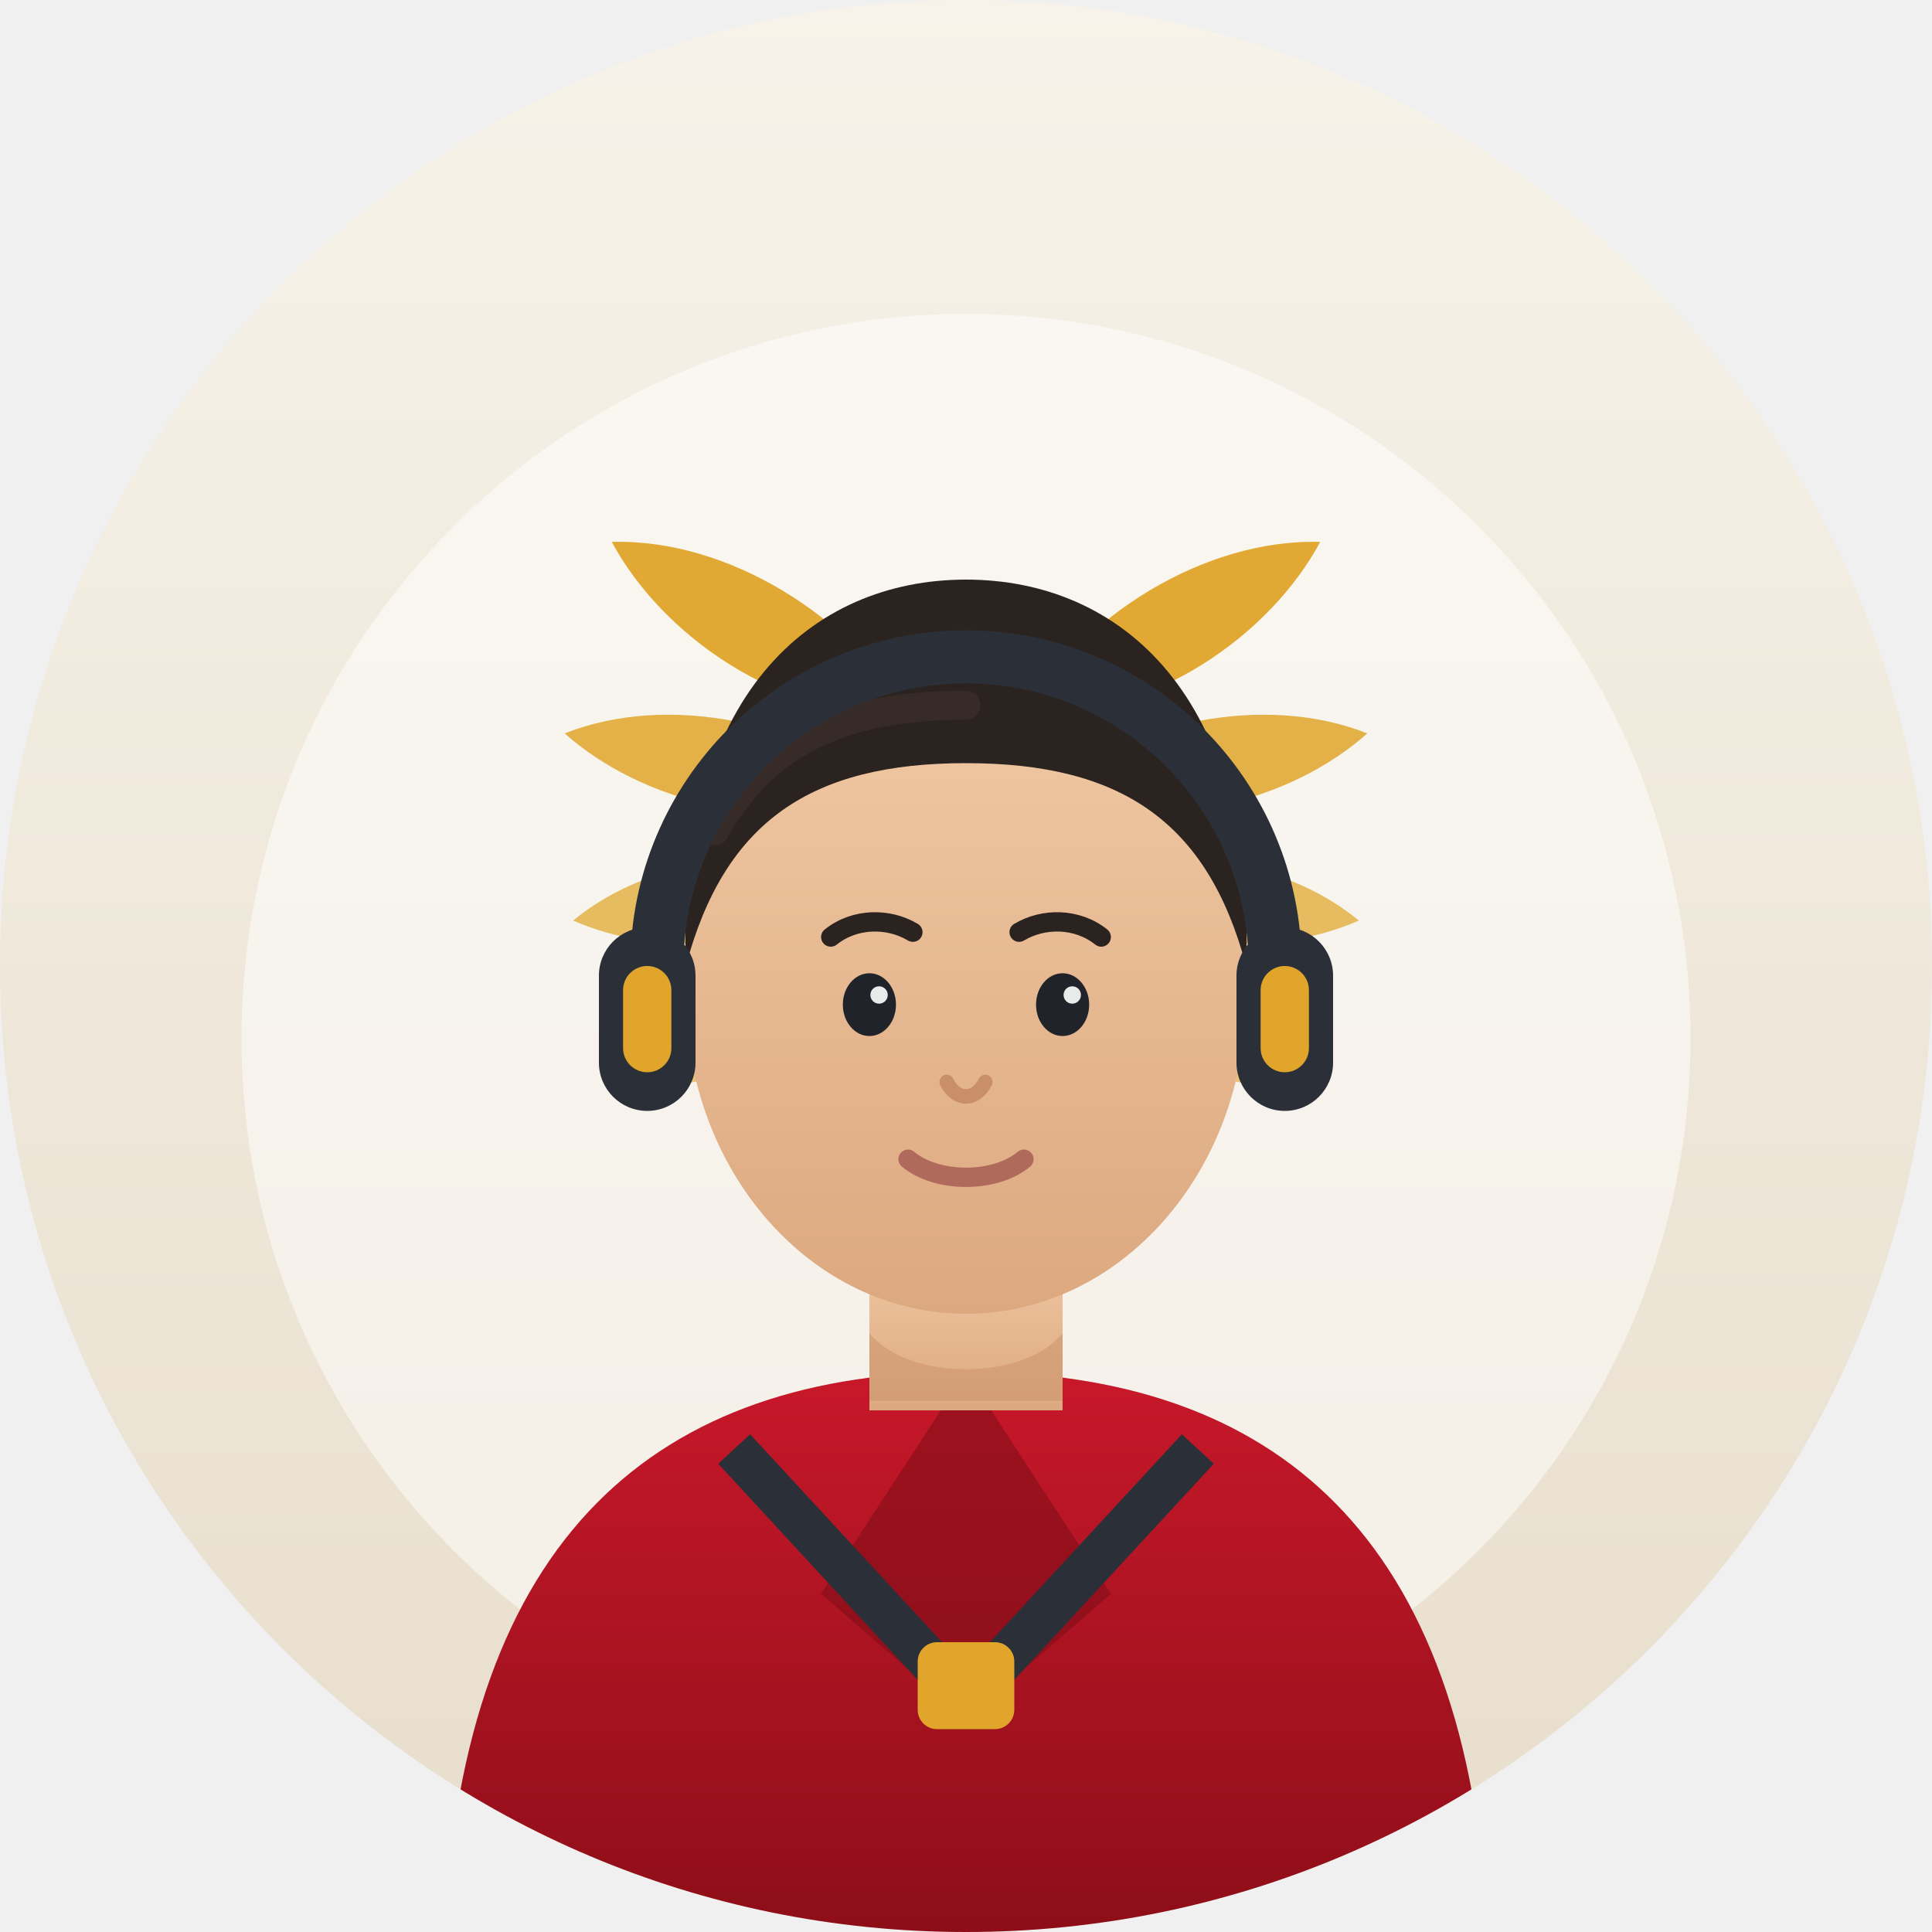
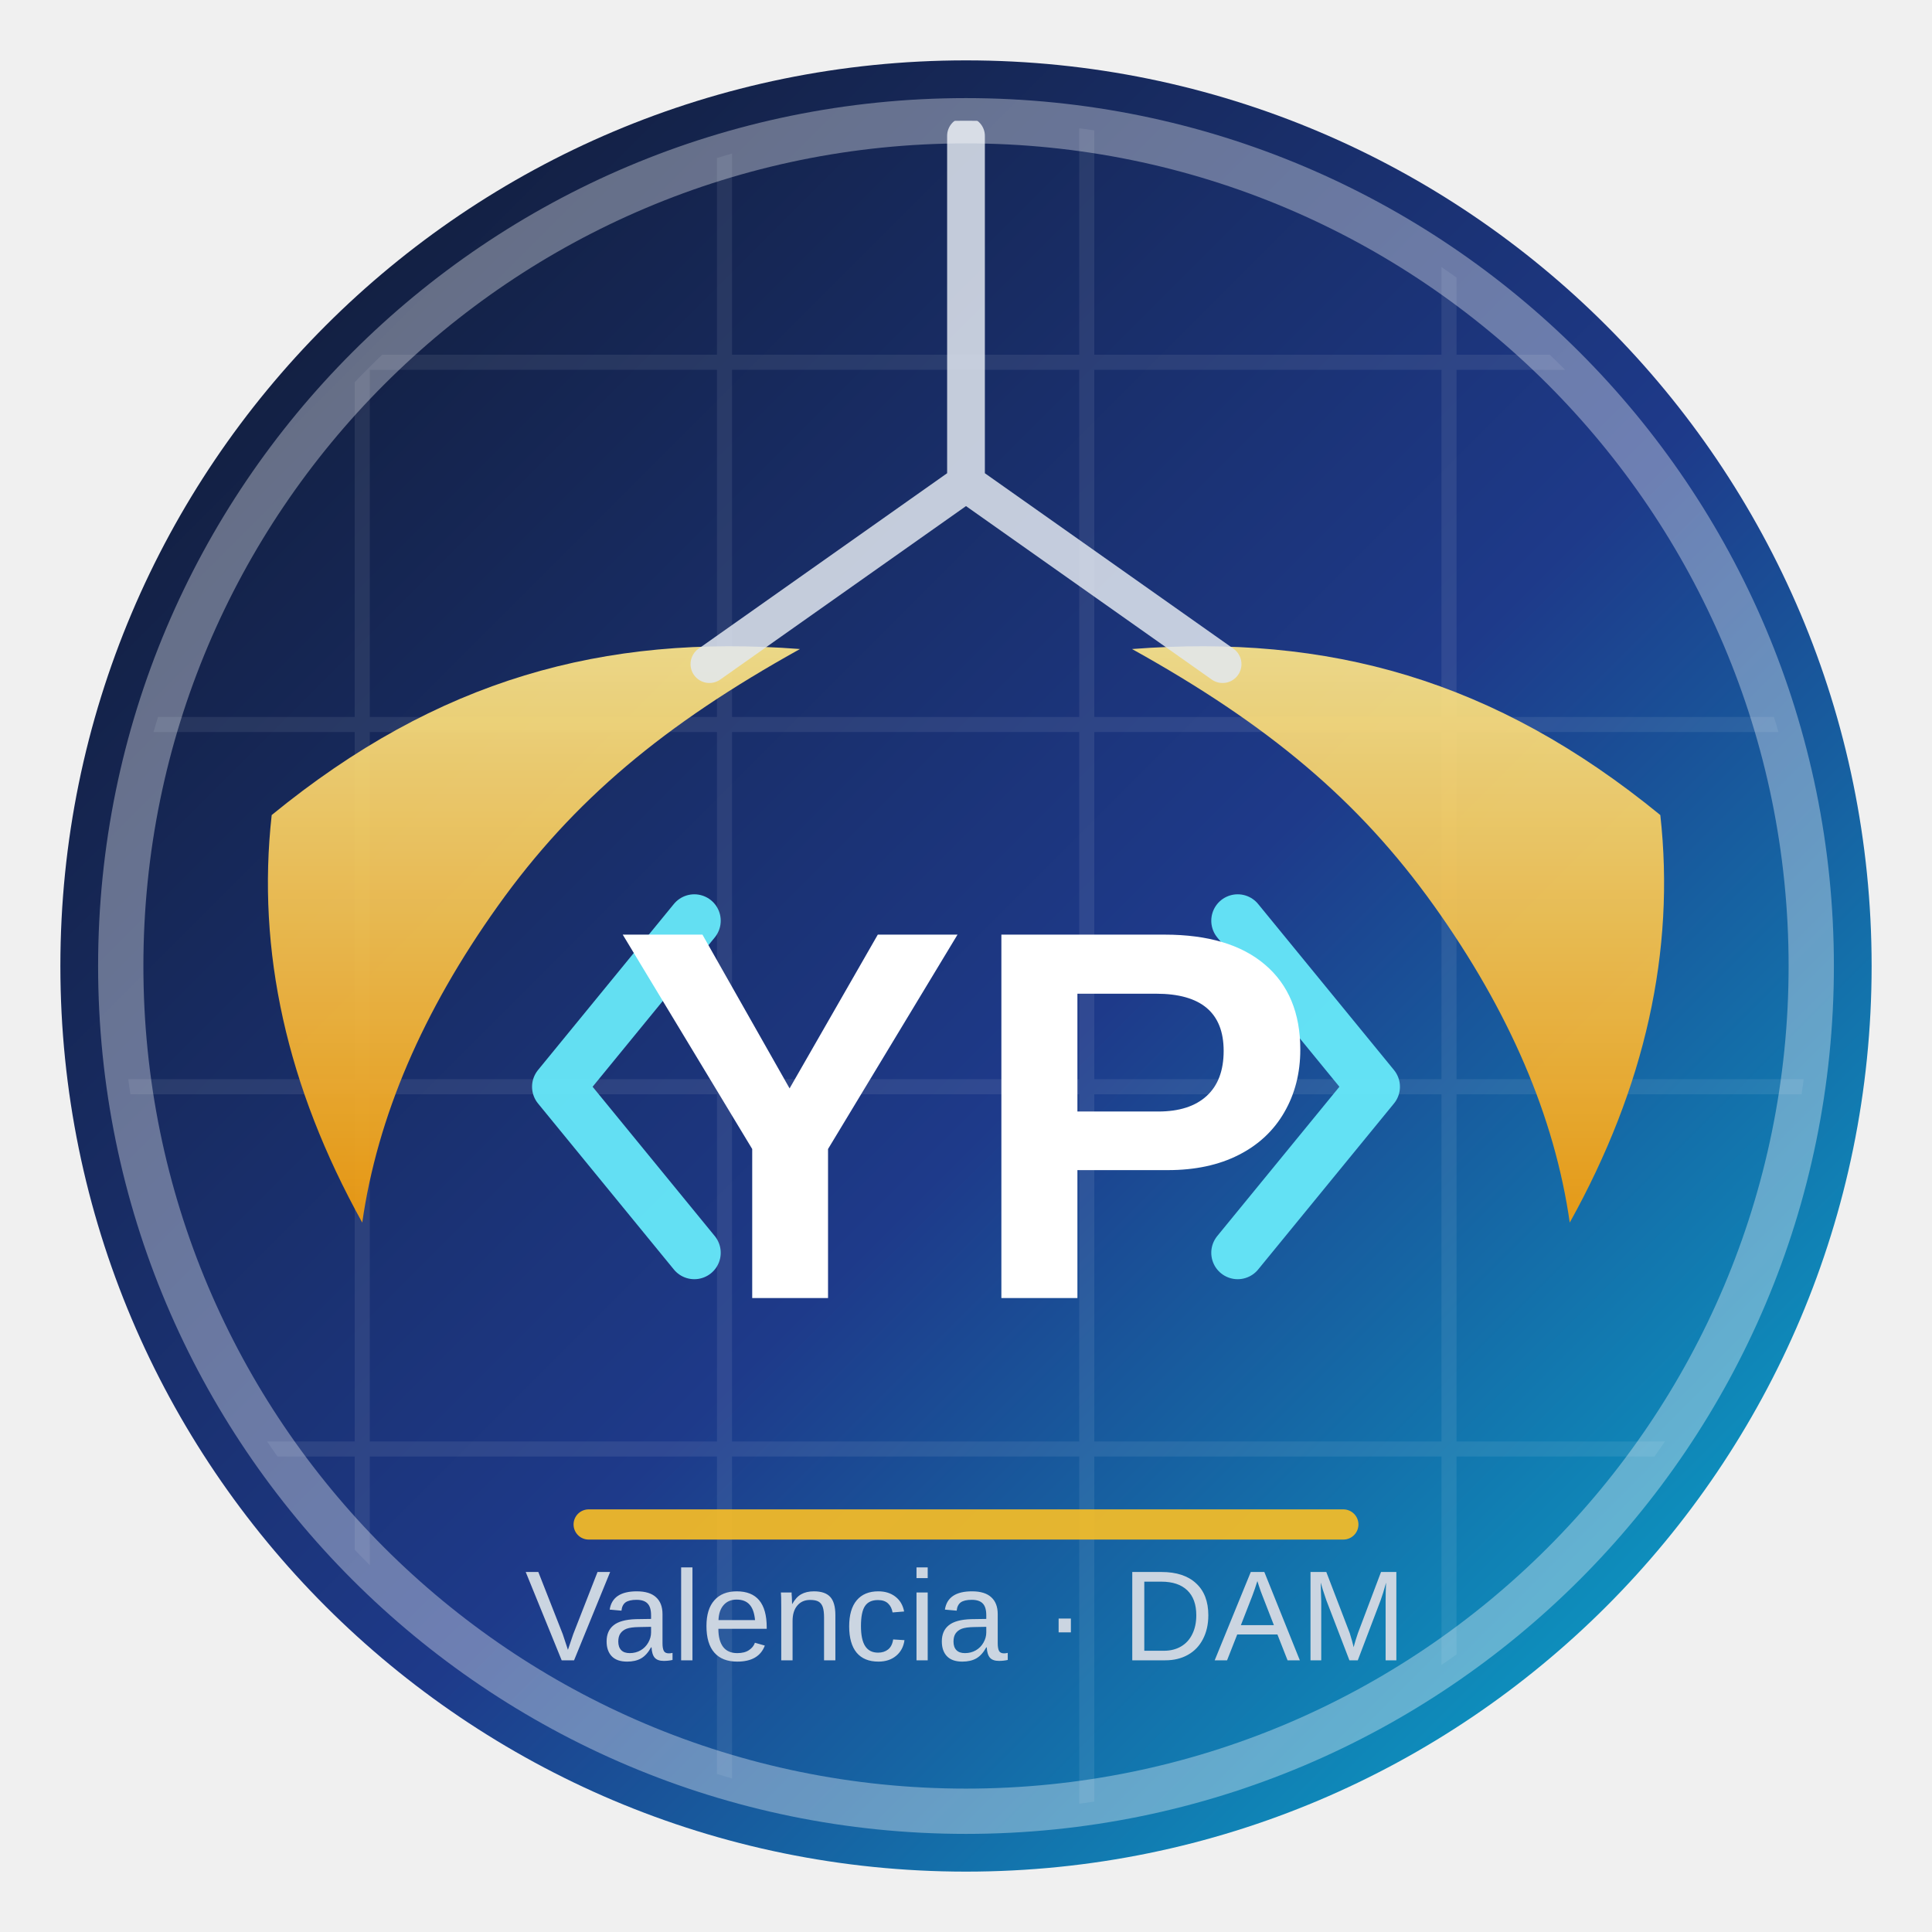
- <svg xmlns="http://www.w3.org/2000/svg" xmlns:xlink="http://www.w3.org/1999/xlink" viewBox="0 0 400 400" width="400" height="400" role="img" aria-label="Retrato ilustrado de Yerai Piera Langa">
+ <svg xmlns="http://www.w3.org/2000/svg" viewBox="0 0 256 256" role="img" aria-labelledby="avatarTitle avatarDesc">
  <defs>
-     <linearGradient id="bg" x1="0" y1="0" x2="0" y2="1">
-       <stop offset="0" stop-color="#f7f3ea" />
-       <stop offset="1" stop-color="#e7ddcb" />
+     <linearGradient id="bg" x1="0" y1="0" x2="1" y2="1">
+       <stop offset="0" stop-color="#0f172a" />
+       <stop offset="0.55" stop-color="#1e3a8a" />
+       <stop offset="1" stop-color="#06b6d4" />
    </linearGradient>
-     <linearGradient id="jacket" x1="0" y1="0" x2="0" y2="1">
-       <stop offset="0" stop-color="#c8182a" />
-       <stop offset="1" stop-color="#8d0e18" />
+     <linearGradient id="gold" x1="0" y1="0" x2="0" y2="1">
+       <stop offset="0" stop-color="#fde68a" />
+       <stop offset="1" stop-color="#f59e0b" />
    </linearGradient>
-     <linearGradient id="skin" x1="0" y1="0" x2="0" y2="1">
-       <stop offset="0" stop-color="#f0c9a4" />
-       <stop offset="1" stop-color="#dca87f" />
-     </linearGradient>
-     <path id="f" d="M0 0C22-8 52-4 70 12 50 20 20 18 0 0Z" fill="#e0a52a" />
-     <g id="wing">
-       <use xlink:href="#f" transform="translate(212,148) rotate(-40)" opacity=".95" />
-       <use xlink:href="#f" transform="translate(216,164) rotate(-20) scale(.96)" opacity=".85" />
-       <use xlink:href="#f" transform="translate(218,182) rotate(-2) scale(.9)" opacity=".72" />
-       <use xlink:href="#f" transform="translate(216,198) rotate(18) scale(.8)" opacity=".6" />
-       <use xlink:href="#f" transform="translate(212,212) rotate(38) scale(.68)" opacity=".48" />
-     </g>
-     <clipPath id="circle">
-       <circle cx="200" cy="200" r="200" />
+     <clipPath id="clip">
+       <circle cx="128" cy="128" r="112" />
    </clipPath>
  </defs>
-   <g clip-path="url(#circle)">
-     <rect width="400" height="400" fill="url(#bg)" />
-     <circle cx="200" cy="215" r="150" fill="#ffffff" opacity=".5" />
-     <use xlink:href="#wing" />
-     <use xlink:href="#wing" transform="translate(400,0) scale(-1,1)" />
-     <path d="M92 400c4-82 44-116 108-116s104 34 108 116Z" fill="url(#jacket)" />
-     <path d="M200 284l-30 46 30 26 30-26Z" fill="#7c0c15" opacity=".55" />
-     <path d="M152 300l48 52 48-52" fill="none" stroke="#2b3038" stroke-width="9" stroke-linejoin="round" />
-     <rect x="190" y="340" width="20" height="18" rx="4" fill="#e0a52a" />
-     <path d="M180 258h40v34h-40Z" fill="url(#skin)" />
-     <path d="M180 276c8 10 32 10 40 0v14h-40Z" fill="#c98f68" opacity=".5" />
-     <ellipse cx="200" cy="206" rx="58" ry="66" fill="url(#skin)" />
-     <path d="M142 200c-2-56 26-80 58-80s60 24 58 80c-8-30-26-42-58-42s-50 12-58 42Z" fill="#2b2320" />
-     <path d="M148 172c10-18 26-26 52-26" fill="none" stroke="#3a2f2a" stroke-width="6" stroke-linecap="round" opacity=".7" />
-     <path d="M136 200a64 64 0 0 1 128 0" fill="none" stroke="#2b3038" stroke-width="11" stroke-linecap="round" />
-     <rect x="124" y="192" width="20" height="38" rx="10" fill="#2b3038" />
-     <rect x="256" y="192" width="20" height="38" rx="10" fill="#2b3038" />
-     <rect x="129" y="200" width="10" height="22" rx="5" fill="#e0a52a" />
-     <rect x="261" y="200" width="10" height="22" rx="5" fill="#e0a52a" />
-     <path d="M172 194c5-4 12-4 17-1" fill="none" stroke="#2b2320" stroke-width="4" stroke-linecap="round" />
-     <path d="M211 193c5-3 12-3 17 1" fill="none" stroke="#2b2320" stroke-width="4" stroke-linecap="round" />
-     <ellipse cx="180" cy="208" rx="5.5" ry="6.5" fill="#20242a" />
-     <ellipse cx="220" cy="208" rx="5.5" ry="6.5" fill="#20242a" />
-     <circle cx="182" cy="206" r="1.8" fill="#ffffff" opacity=".9" />
-     <circle cx="222" cy="206" r="1.8" fill="#ffffff" opacity=".9" />
-     <path d="M196 224c2 4 6 4 8 0" fill="none" stroke="#c98f68" stroke-width="3" stroke-linecap="round" />
-     <path d="M188 240c6 5 18 5 24 0" fill="none" stroke="#b06a5c" stroke-width="4" stroke-linecap="round" />
+   <circle cx="128" cy="128" r="120" fill="url(#bg)" />
+   <g clip-path="url(#clip)">
+     <path d="M0 48h256M0 96h256M0 144h256M0 192h256M48 0v256M96 0v256M144 0v256M192 0v256" stroke="#ffffff" stroke-opacity=".08" stroke-width="2" />
+     <path d="M36 108c22-18 44-24 70-22-18 10-30 20-40 34-10 14-16 28-18 42-10-18-14-36-12-54z" fill="url(#gold)" opacity=".92" />
+     <path d="M220 108c-22-18-44-24-70-22 18 10 30 20 40 34 10 14 16 28 18 42 10-18 14-36 12-54z" fill="url(#gold)" opacity=".92" />
+     <path d="M128 18v46M128 64l-34 24M128 64l34 24" stroke="#e2e8f0" stroke-width="5" stroke-linecap="round" opacity=".85" />
+     <path d="M92 122l-18 22 18 22M164 122l18 22-18 22" stroke="#67e8f9" stroke-width="7" fill="none" stroke-linecap="round" stroke-linejoin="round" opacity=".95" />
+     <text x="128" y="172" text-anchor="middle" font-family="Arial, Helvetica, sans-serif" font-size="70" font-weight="900" fill="#ffffff">YP</text>
+     <path d="M78 202h100" stroke="#fbbf24" stroke-width="4" stroke-linecap="round" opacity=".9" />
+     <text x="128" y="220" text-anchor="middle" font-family="Arial, Helvetica, sans-serif" font-size="17" fill="#cbd5e1">Valencia · DAM</text>
  </g>
+   <circle cx="128" cy="128" r="112" fill="none" stroke="#ffffff" stroke-opacity=".35" stroke-width="6" />
</svg>
